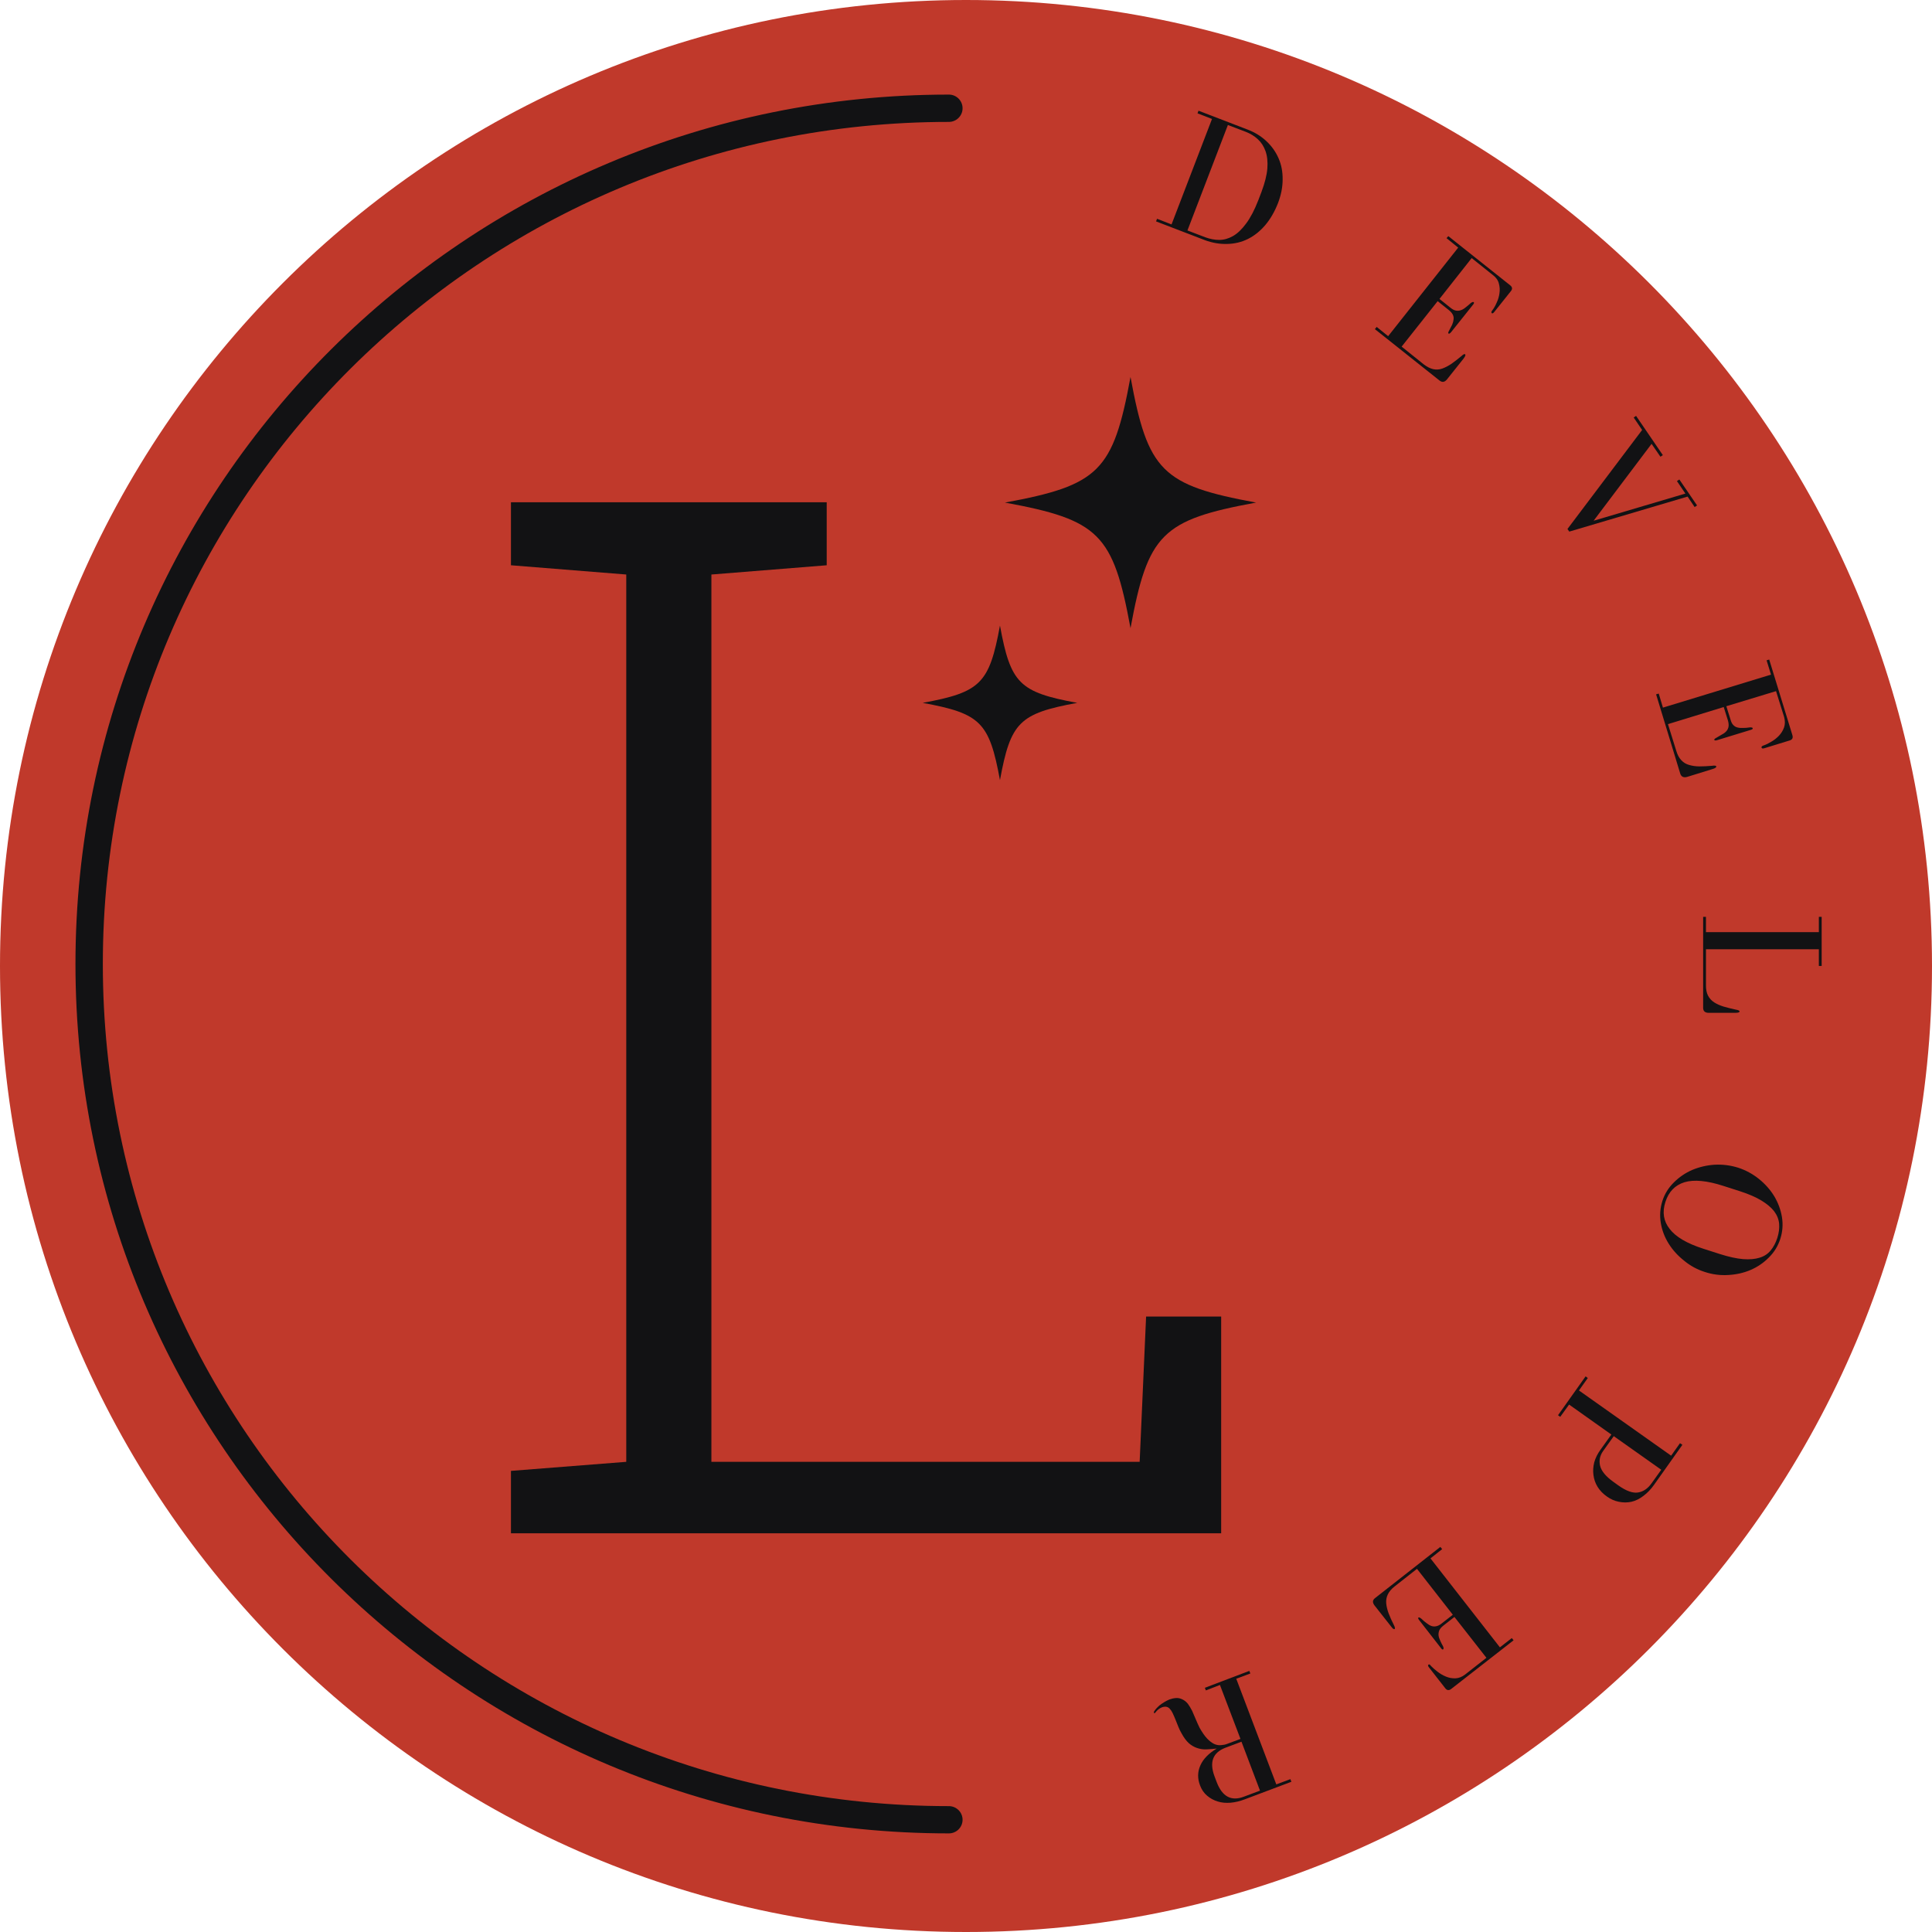
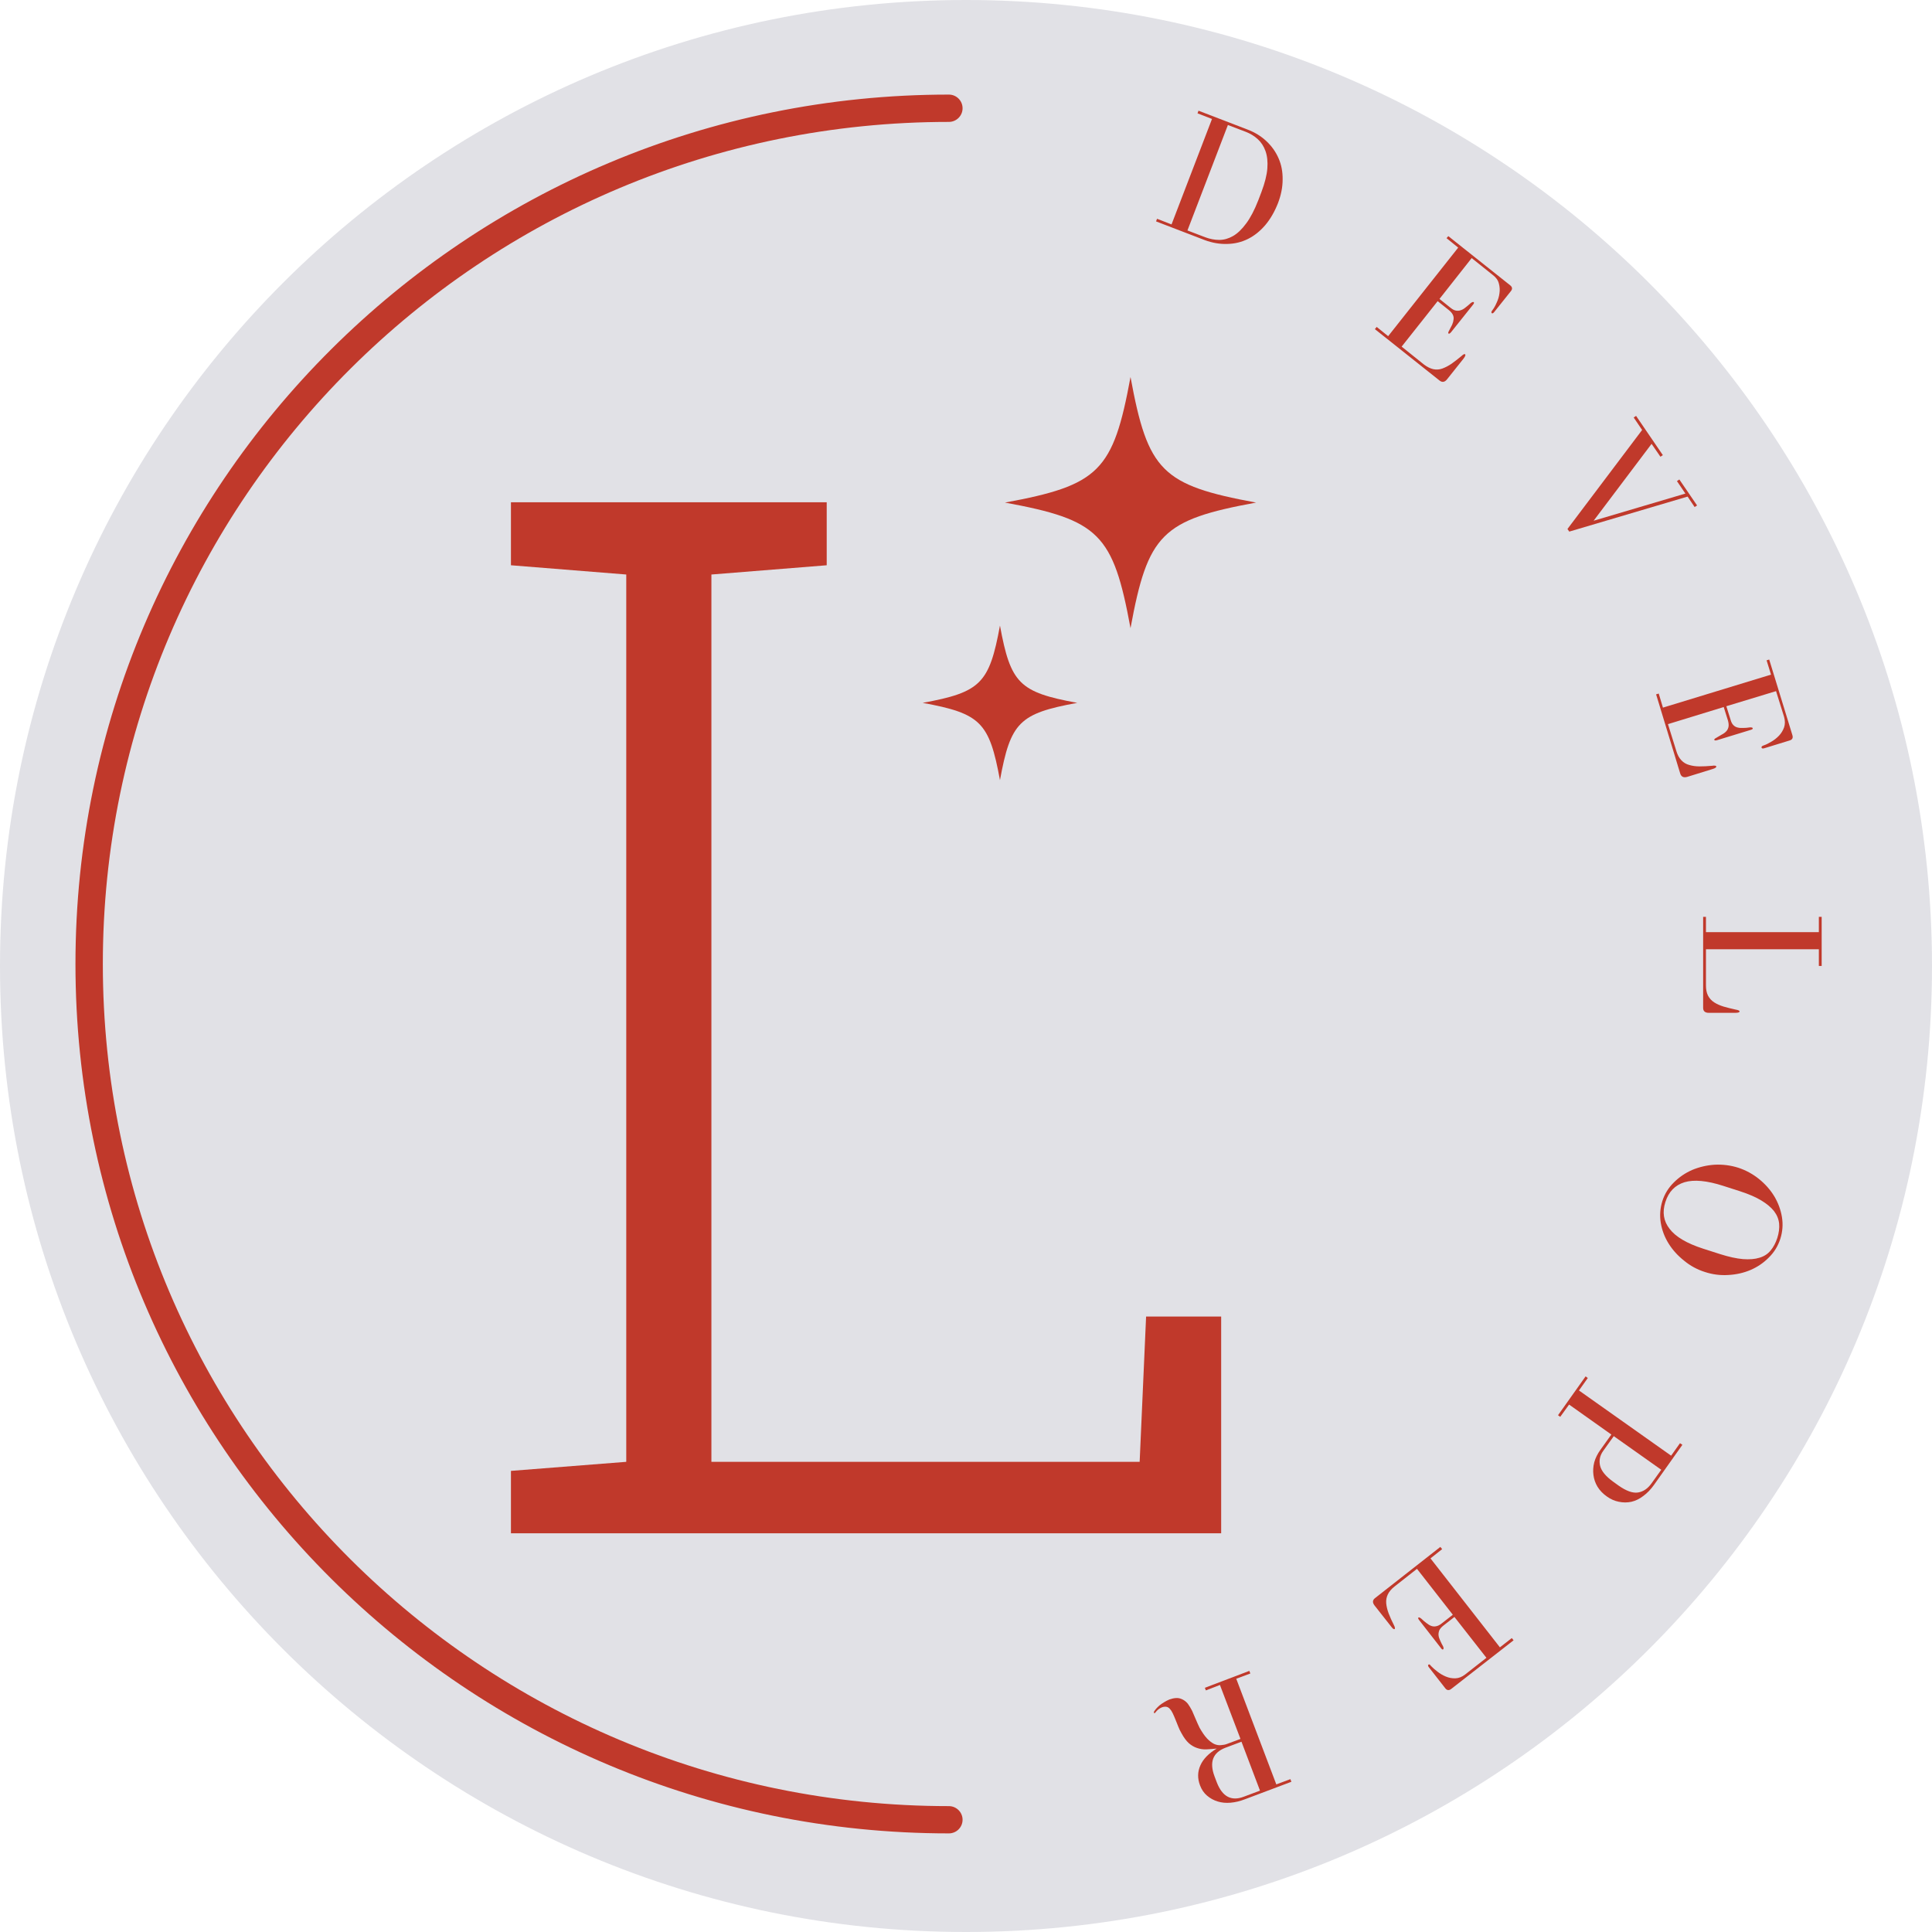
<svg xmlns="http://www.w3.org/2000/svg" width="200" zoomAndPan="magnify" viewBox="0 0 150 150" height="200" preserveAspectRatio="xMidYMid meet" version="1.0">
  <defs>
    <g />
    <clipPath id="c2a6e16e59">
      <path d="M 75 0 C 33.578 0 0 33.578 0 75 C 0 116.422 33.578 150 75 150 C 116.422 150 150 116.422 150 75 C 150 33.578 116.422 0 75 0 " clip-rule="nonzero" />
    </clipPath>
    <clipPath id="a2b7b1f0a3">
      <path d="M 78.023 29.27 L 97.523 29.27 L 97.523 48.77 L 78.023 48.77 Z M 78.023 29.27 " clip-rule="nonzero" />
    </clipPath>
    <clipPath id="a0eaedbd05">
      <path d="M 71.637 48.57 L 83.637 48.57 L 83.637 60.57 L 71.637 60.57 Z M 71.637 48.57 " clip-rule="nonzero" />
    </clipPath>
    <clipPath id="9f0907a7cf">
      <path d="M 5.797 7.344 L 74.797 7.344 L 74.797 142.344 L 5.797 142.344 Z M 5.797 7.344 " clip-rule="nonzero" />
    </clipPath>
    <clipPath id="3ab59445fe">
      <path d="M 78.023 29.27 L 97.523 29.27 L 97.523 48.77 L 78.023 48.77 Z M 78.023 29.27 " clip-rule="nonzero" />
    </clipPath>
    <clipPath id="8e31d80648">
      <path d="M 71.637 48.57 L 83.637 48.57 L 83.637 60.57 L 71.637 60.57 Z M 71.637 48.57 " clip-rule="nonzero" />
    </clipPath>
  </defs>
  <g clip-path="url(#c2a6e16e59)">
-     <rect x="-15" width="180" fill="#C0392B" y="-15" height="180" fill-opacity="1" />
+     <rect x="-15" width="180" fill="#e1e1e6" y="-15" height="180" fill-opacity="1" />
  </g>
  <g clip-path="url(#a2b7b1f0a3)">
-     <path fill="#C0392B" d="M 97.523 39.02 C 90.211 40.363 89.117 41.457 87.773 48.77 C 86.426 41.457 85.336 40.363 78.023 39.02 C 85.336 37.672 86.426 36.582 87.773 29.27 C 89.117 36.582 90.211 37.672 97.523 39.02 Z M 97.523 39.02 " fill-opacity="1" fill-rule="nonzero" />
+     <path fill="#e1e1e6" d="M 97.523 39.02 C 90.211 40.363 89.117 41.457 87.773 48.77 C 86.426 41.457 85.336 40.363 78.023 39.02 C 85.336 37.672 86.426 36.582 87.773 29.27 C 89.117 36.582 90.211 37.672 97.523 39.02 Z M 97.523 39.02 " fill-opacity="1" fill-rule="nonzero" />
  </g>
  <g clip-path="url(#a0eaedbd05)">
-     <path fill="#C0392B" d="M 83.637 54.57 C 79.137 55.398 78.465 56.07 77.637 60.57 C 76.809 56.07 76.137 55.398 71.637 54.57 C 76.137 53.742 76.809 53.07 77.637 48.57 C 78.465 53.07 79.137 53.742 83.637 54.57 Z M 83.637 54.57 " fill-opacity="1" fill-rule="nonzero" />
+     <path fill="#e1e1e6" d="M 83.637 54.57 C 79.137 55.398 78.465 56.07 77.637 60.57 C 76.809 56.07 76.137 55.398 71.637 54.57 C 76.137 53.742 76.809 53.07 77.637 48.57 C 78.465 53.07 79.137 53.742 83.637 54.57 Z M 83.637 54.57 " fill-opacity="1" fill-rule="nonzero" />
  </g>
  <g clip-path="url(#9f0907a7cf)">
-     <path fill="#121214" d="M 74.734 8.406 C 74.734 8.988 74.258 9.465 73.672 9.465 C 37.395 9.465 7.984 38.734 7.984 74.844 C 7.984 110.957 37.395 140.227 73.672 140.227 C 74.258 140.227 74.734 140.703 74.734 141.285 C 74.734 141.871 74.258 142.344 73.672 142.344 C 36.219 142.344 5.859 112.125 5.859 74.844 C 5.859 37.566 36.219 7.344 73.672 7.344 C 74.258 7.344 74.734 7.82 74.734 8.406 Z M 74.734 8.406 " fill-opacity="1" fill-rule="evenodd" />
+     <path fill="#C0392B" d="M 74.734 8.406 C 74.734 8.988 74.258 9.465 73.672 9.465 C 37.395 9.465 7.984 38.734 7.984 74.844 C 7.984 110.957 37.395 140.227 73.672 140.227 C 74.258 140.227 74.734 140.703 74.734 141.285 C 74.734 141.871 74.258 142.344 73.672 142.344 C 36.219 142.344 5.859 112.125 5.859 74.844 C 5.859 37.566 36.219 7.344 73.672 7.344 C 74.258 7.344 74.734 7.82 74.734 8.406 Z M 74.734 8.406 " fill-opacity="1" fill-rule="evenodd" />
  </g>
-   <g fill="#121214" fill-opacity="1">
+   <g fill="#C0392B" fill-opacity="1">
    <g transform="translate(35.7637, 119.0431)">
      <g>
        <path d="M 3.906 0 L 3.906 -4.844 L 12.859 -5.547 L 12.859 -74.438 L 3.906 -75.156 L 3.906 -80.047 L 28.422 -80.047 L 28.422 -75.156 L 19.469 -74.438 L 19.469 -5.547 L 52.719 -5.547 L 53.219 -16.828 L 59.047 -16.828 L 59.047 0 Z M 3.906 0 " />
      </g>
    </g>
  </g>
-   <g fill="#121214" fill-opacity="1">
+   <g fill="#C0392B" fill-opacity="1">
    <g transform="translate(89.34946, 17.03306)">
      <g>
        <path d="M 7.484 -6.984 L 3.703 -8.438 L 3.625 -8.234 L 4.75 -7.797 L 1.609 0.391 L 0.484 -0.047 L 0.406 0.156 L 4.188 1.609 C 4.781 1.828 5.363 1.926 5.938 1.906 C 6.508 1.895 7.047 1.766 7.547 1.516 C 8.047 1.266 8.492 0.906 8.891 0.438 C 9.285 -0.031 9.613 -0.598 9.875 -1.266 C 10.113 -1.891 10.234 -2.5 10.234 -3.094 C 10.242 -3.688 10.141 -4.234 9.922 -4.734 C 9.703 -5.242 9.383 -5.691 8.969 -6.078 C 8.562 -6.461 8.066 -6.766 7.484 -6.984 Z M 8.594 -2.141 L 8.344 -1.484 C 8.051 -0.734 7.738 -0.133 7.406 0.312 C 7.07 0.77 6.727 1.098 6.375 1.297 C 6.031 1.492 5.676 1.594 5.312 1.594 C 4.957 1.594 4.598 1.523 4.234 1.391 L 2.844 0.859 L 5.984 -7.328 L 7.375 -6.797 C 7.727 -6.66 8.035 -6.473 8.297 -6.234 C 8.566 -5.992 8.77 -5.68 8.906 -5.297 C 9.039 -4.922 9.086 -4.473 9.047 -3.953 C 9.004 -3.43 8.852 -2.828 8.594 -2.141 Z M 8.594 -2.141 " />
      </g>
    </g>
  </g>
-   <g fill="#121214" fill-opacity="1">
+   <g fill="#C0392B" fill-opacity="1">
    <g transform="translate(106.37, 25.25592)">
      <g>
        <path d="M 5.25 -1.875 L 6.109 -1.188 C 6.266 -1.062 6.367 -0.941 6.422 -0.828 C 6.484 -0.711 6.504 -0.586 6.484 -0.453 C 6.473 -0.328 6.438 -0.191 6.375 -0.047 C 6.312 0.086 6.234 0.238 6.141 0.406 C 6.066 0.531 6.051 0.609 6.094 0.641 C 6.133 0.672 6.195 0.641 6.281 0.547 L 8.016 -1.625 C 8.078 -1.707 8.086 -1.766 8.047 -1.797 C 8.004 -1.828 7.93 -1.805 7.828 -1.734 C 7.691 -1.609 7.555 -1.492 7.422 -1.391 C 7.297 -1.285 7.172 -1.211 7.047 -1.172 C 6.93 -1.129 6.805 -1.117 6.672 -1.141 C 6.547 -1.16 6.406 -1.234 6.25 -1.359 L 5.391 -2.047 L 7.891 -5.219 L 9.531 -3.906 C 9.781 -3.719 9.938 -3.5 10 -3.25 C 10.07 -3 10.086 -2.742 10.047 -2.484 C 10.016 -2.234 9.941 -1.988 9.828 -1.75 C 9.723 -1.508 9.613 -1.316 9.5 -1.172 C 9.414 -1.066 9.398 -0.988 9.453 -0.938 C 9.504 -0.906 9.566 -0.938 9.641 -1.031 L 10.938 -2.656 C 11.07 -2.82 11.051 -2.973 10.875 -3.109 L 6.078 -6.922 L 5.938 -6.766 L 6.844 -6.031 L 1.406 0.844 L 0.516 0.125 L 0.375 0.297 L 5.406 4.297 C 5.613 4.453 5.805 4.414 5.984 4.188 L 7.266 2.578 C 7.398 2.398 7.438 2.289 7.375 2.25 C 7.332 2.207 7.238 2.254 7.094 2.391 C 6.82 2.617 6.566 2.816 6.328 2.984 C 6.086 3.148 5.848 3.273 5.609 3.359 C 5.379 3.441 5.145 3.457 4.906 3.406 C 4.676 3.352 4.438 3.234 4.188 3.047 L 2.453 1.656 Z M 5.25 -1.875 " />
      </g>
    </g>
  </g>
-   <g fill="#121214" fill-opacity="1">
+   <g fill="#C0392B" fill-opacity="1">
    <g transform="translate(119.3219, 37.3517)">
      <g>
        <path d="M 9.781 -2.016 L 7.703 -5.062 L 7.516 -4.938 L 8.172 -3.969 L 2.375 3.719 L 2.516 3.922 L 11.703 1.203 L 12.25 2.016 L 12.438 1.891 L 11.062 -0.125 L 10.875 0 L 11.531 0.969 L 4.406 3.078 L 8.906 -2.891 L 9.594 -1.891 Z M 9.781 -2.016 " />
      </g>
    </g>
  </g>
-   <g fill="#121214" fill-opacity="1">
+   <g fill="#C0392B" fill-opacity="1">
    <g transform="translate(128.4384, 53.45595)">
      <g>
        <path d="M 5.391 1.438 L 5.719 2.484 C 5.77 2.672 5.785 2.828 5.766 2.953 C 5.742 3.086 5.691 3.203 5.609 3.297 C 5.523 3.398 5.41 3.488 5.266 3.562 C 5.129 3.645 4.977 3.734 4.812 3.828 C 4.695 3.891 4.645 3.941 4.656 3.984 C 4.676 4.035 4.742 4.047 4.859 4.016 L 7.516 3.203 C 7.617 3.172 7.66 3.129 7.641 3.078 C 7.629 3.035 7.562 3.016 7.438 3.016 C 7.238 3.047 7.062 3.062 6.906 3.062 C 6.75 3.07 6.609 3.062 6.484 3.031 C 6.359 3.008 6.242 2.945 6.141 2.844 C 6.047 2.75 5.973 2.609 5.922 2.422 L 5.594 1.375 L 9.453 0.203 L 10.078 2.203 C 10.16 2.504 10.16 2.773 10.078 3.016 C 9.992 3.254 9.863 3.469 9.688 3.656 C 9.508 3.844 9.312 4 9.094 4.125 C 8.875 4.258 8.672 4.359 8.484 4.422 C 8.359 4.461 8.305 4.52 8.328 4.594 C 8.348 4.656 8.414 4.672 8.531 4.641 L 10.516 4.031 C 10.723 3.969 10.789 3.828 10.719 3.609 L 8.922 -2.25 L 8.719 -2.188 L 9.062 -1.078 L 0.672 1.484 L 0.344 0.391 L 0.141 0.453 L 2.016 6.609 C 2.098 6.859 2.281 6.941 2.562 6.859 L 4.531 6.25 C 4.738 6.188 4.832 6.117 4.812 6.047 C 4.789 5.984 4.68 5.969 4.484 6 C 4.129 6.031 3.805 6.047 3.516 6.047 C 3.223 6.047 2.957 6.008 2.719 5.938 C 2.477 5.875 2.273 5.754 2.109 5.578 C 1.941 5.41 1.812 5.176 1.719 4.875 L 1.062 2.766 Z M 5.391 1.438 " />
      </g>
    </g>
  </g>
-   <g fill="#121214" fill-opacity="1">
+   <g fill="#C0392B" fill-opacity="1">
    <g transform="translate(132.2309, 70.77679)">
      <g>
        <path d="M 2.531 7.609 C 2.188 7.535 1.875 7.457 1.594 7.375 C 1.312 7.289 1.066 7.18 0.859 7.047 C 0.648 6.91 0.488 6.734 0.375 6.516 C 0.27 6.305 0.219 6.047 0.219 5.734 L 0.219 2.922 L 8.984 2.922 L 8.984 4.219 L 9.203 4.219 L 9.203 0.406 L 8.984 0.406 L 8.984 1.594 L 0.219 1.594 L 0.219 0.406 L 0 0.406 L 0 7.469 C 0 7.727 0.145 7.859 0.438 7.859 L 2.5 7.859 C 2.719 7.859 2.828 7.82 2.828 7.75 C 2.828 7.688 2.727 7.641 2.531 7.609 Z M 2.531 7.609 " />
      </g>
    </g>
  </g>
-   <g fill="#121214" fill-opacity="1">
+   <g fill="#C0392B" fill-opacity="1">
    <g transform="translate(130.7868, 88.75607)">
      <g>
        <path d="M -1.719 4.484 C -1.895 5.047 -1.938 5.613 -1.844 6.188 C -1.75 6.758 -1.547 7.297 -1.234 7.797 C -0.922 8.297 -0.52 8.738 -0.031 9.125 C 0.445 9.52 0.984 9.812 1.578 10 C 2.172 10.195 2.773 10.273 3.391 10.234 C 4.016 10.203 4.594 10.07 5.125 9.844 C 5.664 9.613 6.141 9.289 6.547 8.875 C 6.961 8.469 7.258 7.984 7.438 7.422 C 7.613 6.867 7.656 6.305 7.562 5.734 C 7.469 5.172 7.27 4.633 6.969 4.125 C 6.664 3.625 6.27 3.176 5.781 2.781 C 5.301 2.395 4.766 2.102 4.172 1.906 C 3.578 1.719 2.969 1.641 2.344 1.672 C 1.727 1.711 1.145 1.848 0.594 2.078 C 0.051 2.316 -0.422 2.641 -0.828 3.047 C -1.242 3.453 -1.539 3.93 -1.719 4.484 Z M 7.203 7.359 C 7.078 7.742 6.906 8.066 6.688 8.328 C 6.469 8.598 6.18 8.785 5.828 8.891 C 5.473 9.004 5.039 9.039 4.531 9 C 4.031 8.957 3.438 8.828 2.75 8.609 L 1.438 8.188 C 0.176 7.781 -0.688 7.27 -1.156 6.656 C -1.633 6.051 -1.742 5.352 -1.484 4.562 C -1.234 3.77 -0.738 3.258 0 3.031 C 0.738 2.812 1.738 2.906 3 3.312 L 4.312 3.734 C 4.988 3.953 5.539 4.191 5.969 4.453 C 6.395 4.711 6.723 4.988 6.953 5.281 C 7.18 5.582 7.312 5.906 7.344 6.25 C 7.375 6.594 7.328 6.961 7.203 7.359 Z M 7.203 7.359 " />
      </g>
    </g>
  </g>
-   <g fill="#121214" fill-opacity="1">
+   <g fill="#C0392B" fill-opacity="1">
    <g transform="translate(123.324, 106.5495)">
      <g>
        <path d="M 5.094 8.734 L 7.297 5.625 L 7.109 5.5 L 6.422 6.469 L -0.734 1.406 L -0.047 0.438 L -0.219 0.312 L -2.359 3.328 L -2.188 3.453 L -1.5 2.5 L 1.781 4.828 L 0.953 5.984 C 0.711 6.316 0.547 6.648 0.453 6.984 C 0.367 7.328 0.348 7.656 0.391 7.969 C 0.43 8.289 0.535 8.594 0.703 8.875 C 0.879 9.164 1.125 9.422 1.438 9.641 C 1.727 9.848 2.035 9.984 2.359 10.047 C 2.691 10.117 3.02 10.117 3.344 10.047 C 3.664 9.973 3.973 9.82 4.266 9.594 C 4.566 9.375 4.844 9.086 5.094 8.734 Z M 1.969 4.953 L 5.656 7.562 L 4.906 8.609 C 4.613 9.023 4.258 9.266 3.844 9.328 C 3.438 9.391 2.93 9.207 2.328 8.781 L 1.938 8.5 C 1.352 8.082 1.008 7.664 0.906 7.25 C 0.812 6.844 0.891 6.461 1.141 6.109 Z M 1.969 4.953 " />
      </g>
    </g>
  </g>
-   <g fill="#121214" fill-opacity="1">
+   <g fill="#C0392B" fill-opacity="1">
    <g transform="translate(112.2028, 119.8209)">
      <g>
        <path d="M 0.594 5.547 L -0.266 6.219 C -0.422 6.344 -0.562 6.414 -0.688 6.438 C -0.82 6.469 -0.945 6.461 -1.062 6.422 C -1.188 6.379 -1.312 6.305 -1.438 6.203 C -1.57 6.109 -1.707 5.992 -1.844 5.859 C -1.957 5.766 -2.035 5.734 -2.078 5.766 C -2.117 5.797 -2.098 5.863 -2.016 5.969 L -0.312 8.156 C -0.25 8.238 -0.195 8.266 -0.156 8.234 C -0.113 8.203 -0.113 8.129 -0.156 8.016 C -0.25 7.848 -0.328 7.691 -0.391 7.547 C -0.461 7.398 -0.504 7.258 -0.516 7.125 C -0.523 7 -0.504 6.875 -0.453 6.75 C -0.398 6.633 -0.297 6.516 -0.141 6.391 L 0.719 5.719 L 3.203 8.891 L 1.547 10.188 C 1.305 10.375 1.055 10.473 0.797 10.484 C 0.535 10.492 0.285 10.445 0.047 10.344 C -0.18 10.25 -0.395 10.125 -0.594 9.969 C -0.801 9.812 -0.973 9.66 -1.109 9.516 C -1.18 9.41 -1.242 9.379 -1.297 9.422 C -1.348 9.461 -1.336 9.531 -1.266 9.625 L 0.016 11.266 C 0.148 11.43 0.305 11.441 0.484 11.297 L 5.312 7.531 L 5.172 7.359 L 4.25 8.078 L -1.141 1.172 L -0.234 0.453 L -0.375 0.281 L -5.438 4.25 C -5.645 4.406 -5.66 4.598 -5.484 4.828 L -4.203 6.453 C -4.078 6.629 -3.984 6.695 -3.922 6.656 C -3.879 6.613 -3.898 6.508 -3.984 6.344 C -4.148 6.02 -4.285 5.719 -4.391 5.438 C -4.492 5.164 -4.555 4.906 -4.578 4.656 C -4.598 4.414 -4.555 4.188 -4.453 3.969 C -4.348 3.75 -4.176 3.547 -3.938 3.359 L -2.188 1.984 Z M 0.594 5.547 " />
      </g>
    </g>
  </g>
-   <g fill="#121214" fill-opacity="1">
+   <g fill="#C0392B" fill-opacity="1">
    <g transform="translate(97.40418, 129.5707)">
      <g>
        <path d="M -6.562 3.125 C -6.5 3.188 -6.43 3.289 -6.359 3.438 C -6.285 3.594 -6.211 3.758 -6.141 3.938 C -6.066 4.125 -5.992 4.305 -5.922 4.484 C -5.848 4.672 -5.766 4.844 -5.672 5 C -5.492 5.332 -5.305 5.586 -5.109 5.766 C -4.91 5.941 -4.695 6.066 -4.469 6.141 C -4.238 6.223 -4 6.258 -3.75 6.25 C -3.5 6.238 -3.227 6.219 -2.938 6.188 C -3.562 6.562 -3.984 6.992 -4.203 7.484 C -4.43 7.984 -4.441 8.504 -4.234 9.047 C -4.109 9.379 -3.926 9.645 -3.688 9.844 C -3.445 10.051 -3.172 10.203 -2.859 10.297 C -2.555 10.391 -2.223 10.422 -1.859 10.391 C -1.492 10.359 -1.125 10.27 -0.75 10.125 L 2.859 8.766 L 2.781 8.562 L 1.688 8.969 L -1.422 0.766 L -0.328 0.359 L -0.406 0.156 L -3.859 1.469 L -3.781 1.672 L -2.688 1.25 L -1.094 5.438 L -2.141 5.828 C -2.273 5.879 -2.43 5.91 -2.609 5.922 C -2.785 5.941 -2.961 5.91 -3.141 5.828 C -3.316 5.742 -3.5 5.602 -3.688 5.406 C -3.875 5.207 -4.066 4.93 -4.266 4.578 C -4.367 4.367 -4.469 4.148 -4.562 3.922 C -4.656 3.691 -4.75 3.473 -4.844 3.266 C -4.945 3.066 -5.055 2.883 -5.172 2.719 C -5.297 2.562 -5.445 2.441 -5.625 2.359 C -5.781 2.285 -5.938 2.254 -6.094 2.266 C -6.258 2.273 -6.43 2.312 -6.609 2.375 C -6.754 2.438 -6.895 2.508 -7.031 2.594 C -7.164 2.676 -7.285 2.758 -7.391 2.844 C -7.492 2.938 -7.582 3.023 -7.656 3.109 C -7.727 3.203 -7.781 3.273 -7.812 3.328 C -7.82 3.359 -7.82 3.383 -7.812 3.406 C -7.801 3.438 -7.785 3.445 -7.766 3.438 C -7.742 3.438 -7.723 3.422 -7.703 3.391 C -7.566 3.203 -7.395 3.066 -7.188 2.984 C -6.914 2.891 -6.707 2.938 -6.562 3.125 Z M -1.016 5.656 L 0.422 9.453 L -0.828 9.922 C -1.805 10.297 -2.508 9.922 -2.938 8.797 L -3.109 8.344 C -3.523 7.238 -3.242 6.5 -2.266 6.125 Z M -1.016 5.656 " />
      </g>
    </g>
  </g>
  <g clip-path="url(#3ab59445fe)">
-     <path fill="#121214" d="M 97.523 39.02 C 90.211 40.363 89.117 41.457 87.773 48.77 C 86.426 41.457 85.336 40.363 78.023 39.02 C 85.336 37.672 86.426 36.582 87.773 29.27 C 89.117 36.582 90.211 37.672 97.523 39.02 Z M 97.523 39.02 " fill-opacity="1" fill-rule="nonzero" />
+     <path fill="#C0392B" d="M 97.523 39.02 C 90.211 40.363 89.117 41.457 87.773 48.77 C 86.426 41.457 85.336 40.363 78.023 39.02 C 85.336 37.672 86.426 36.582 87.773 29.27 C 89.117 36.582 90.211 37.672 97.523 39.02 Z M 97.523 39.02 " fill-opacity="1" fill-rule="nonzero" />
  </g>
  <g clip-path="url(#8e31d80648)">
-     <path fill="#121214" d="M 83.637 54.57 C 79.137 55.398 78.465 56.07 77.637 60.57 C 76.809 56.07 76.137 55.398 71.637 54.57 C 76.137 53.742 76.809 53.07 77.637 48.57 C 78.465 53.07 79.137 53.742 83.637 54.57 Z M 83.637 54.57 " fill-opacity="1" fill-rule="nonzero" />
+     <path fill="#C0392B" d="M 83.637 54.57 C 79.137 55.398 78.465 56.07 77.637 60.57 C 76.809 56.07 76.137 55.398 71.637 54.57 C 76.137 53.742 76.809 53.07 77.637 48.57 C 78.465 53.07 79.137 53.742 83.637 54.57 Z M 83.637 54.57 " fill-opacity="1" fill-rule="nonzero" />
  </g>
</svg>
